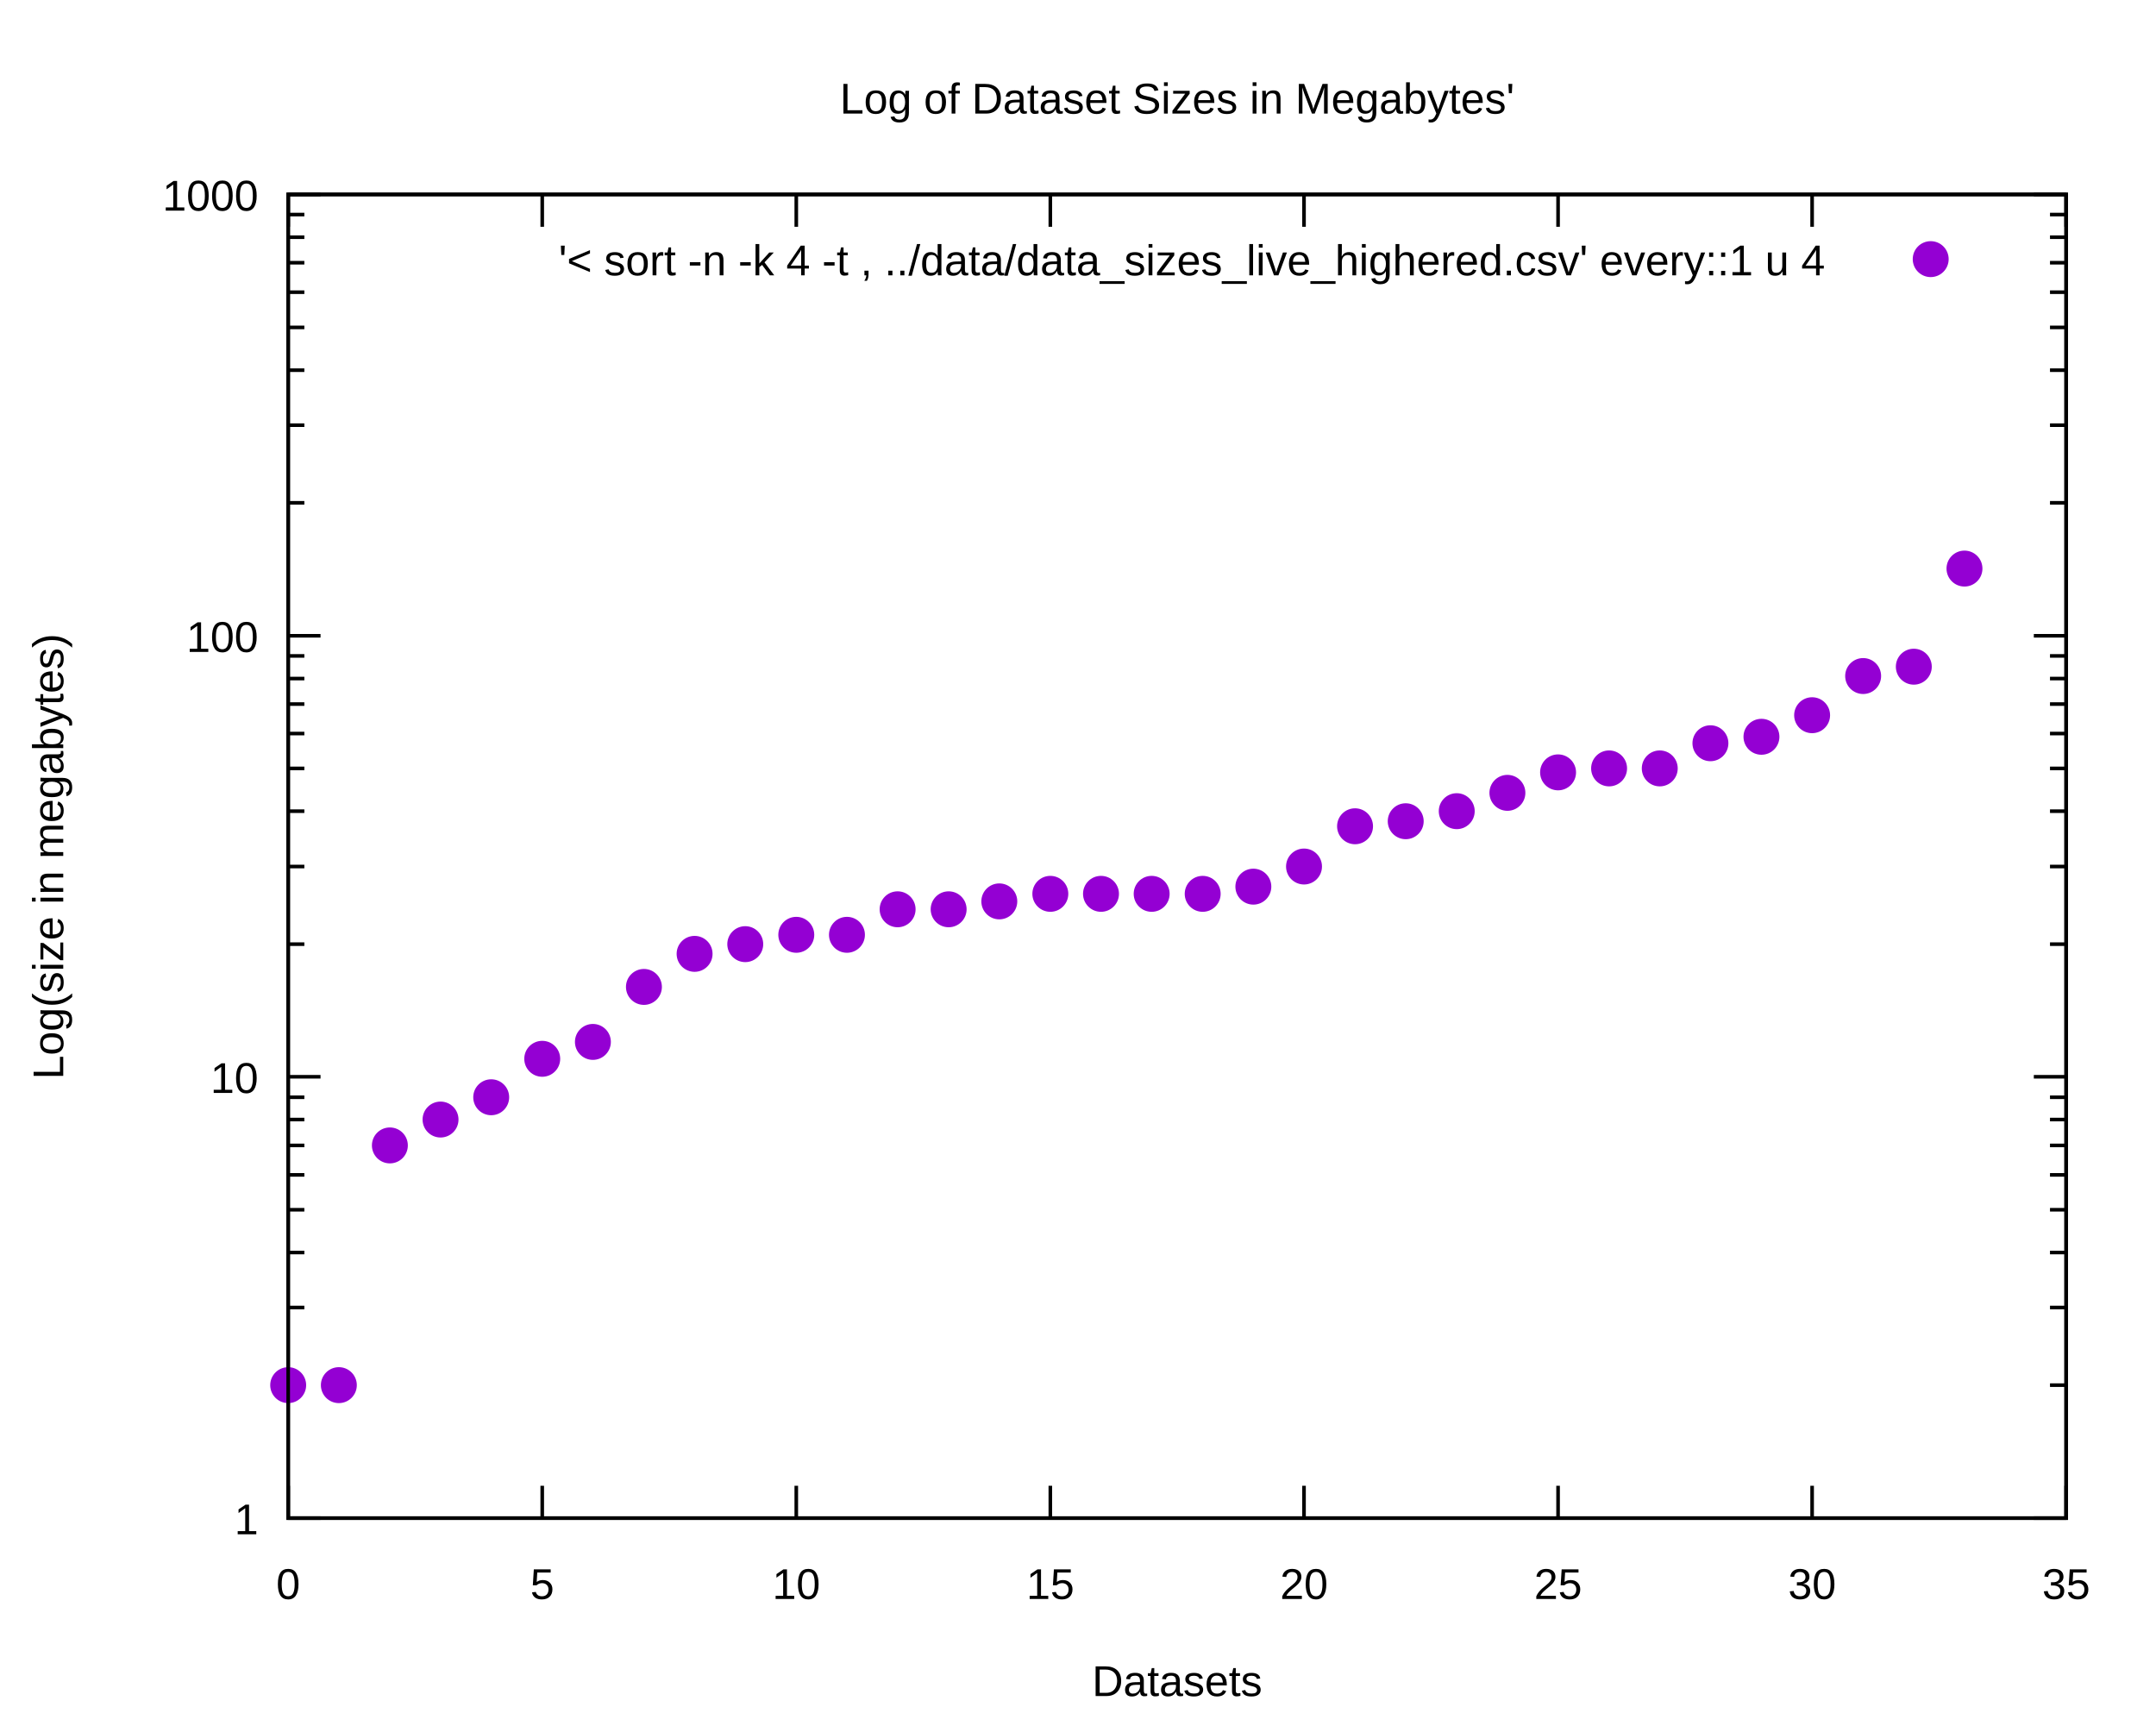
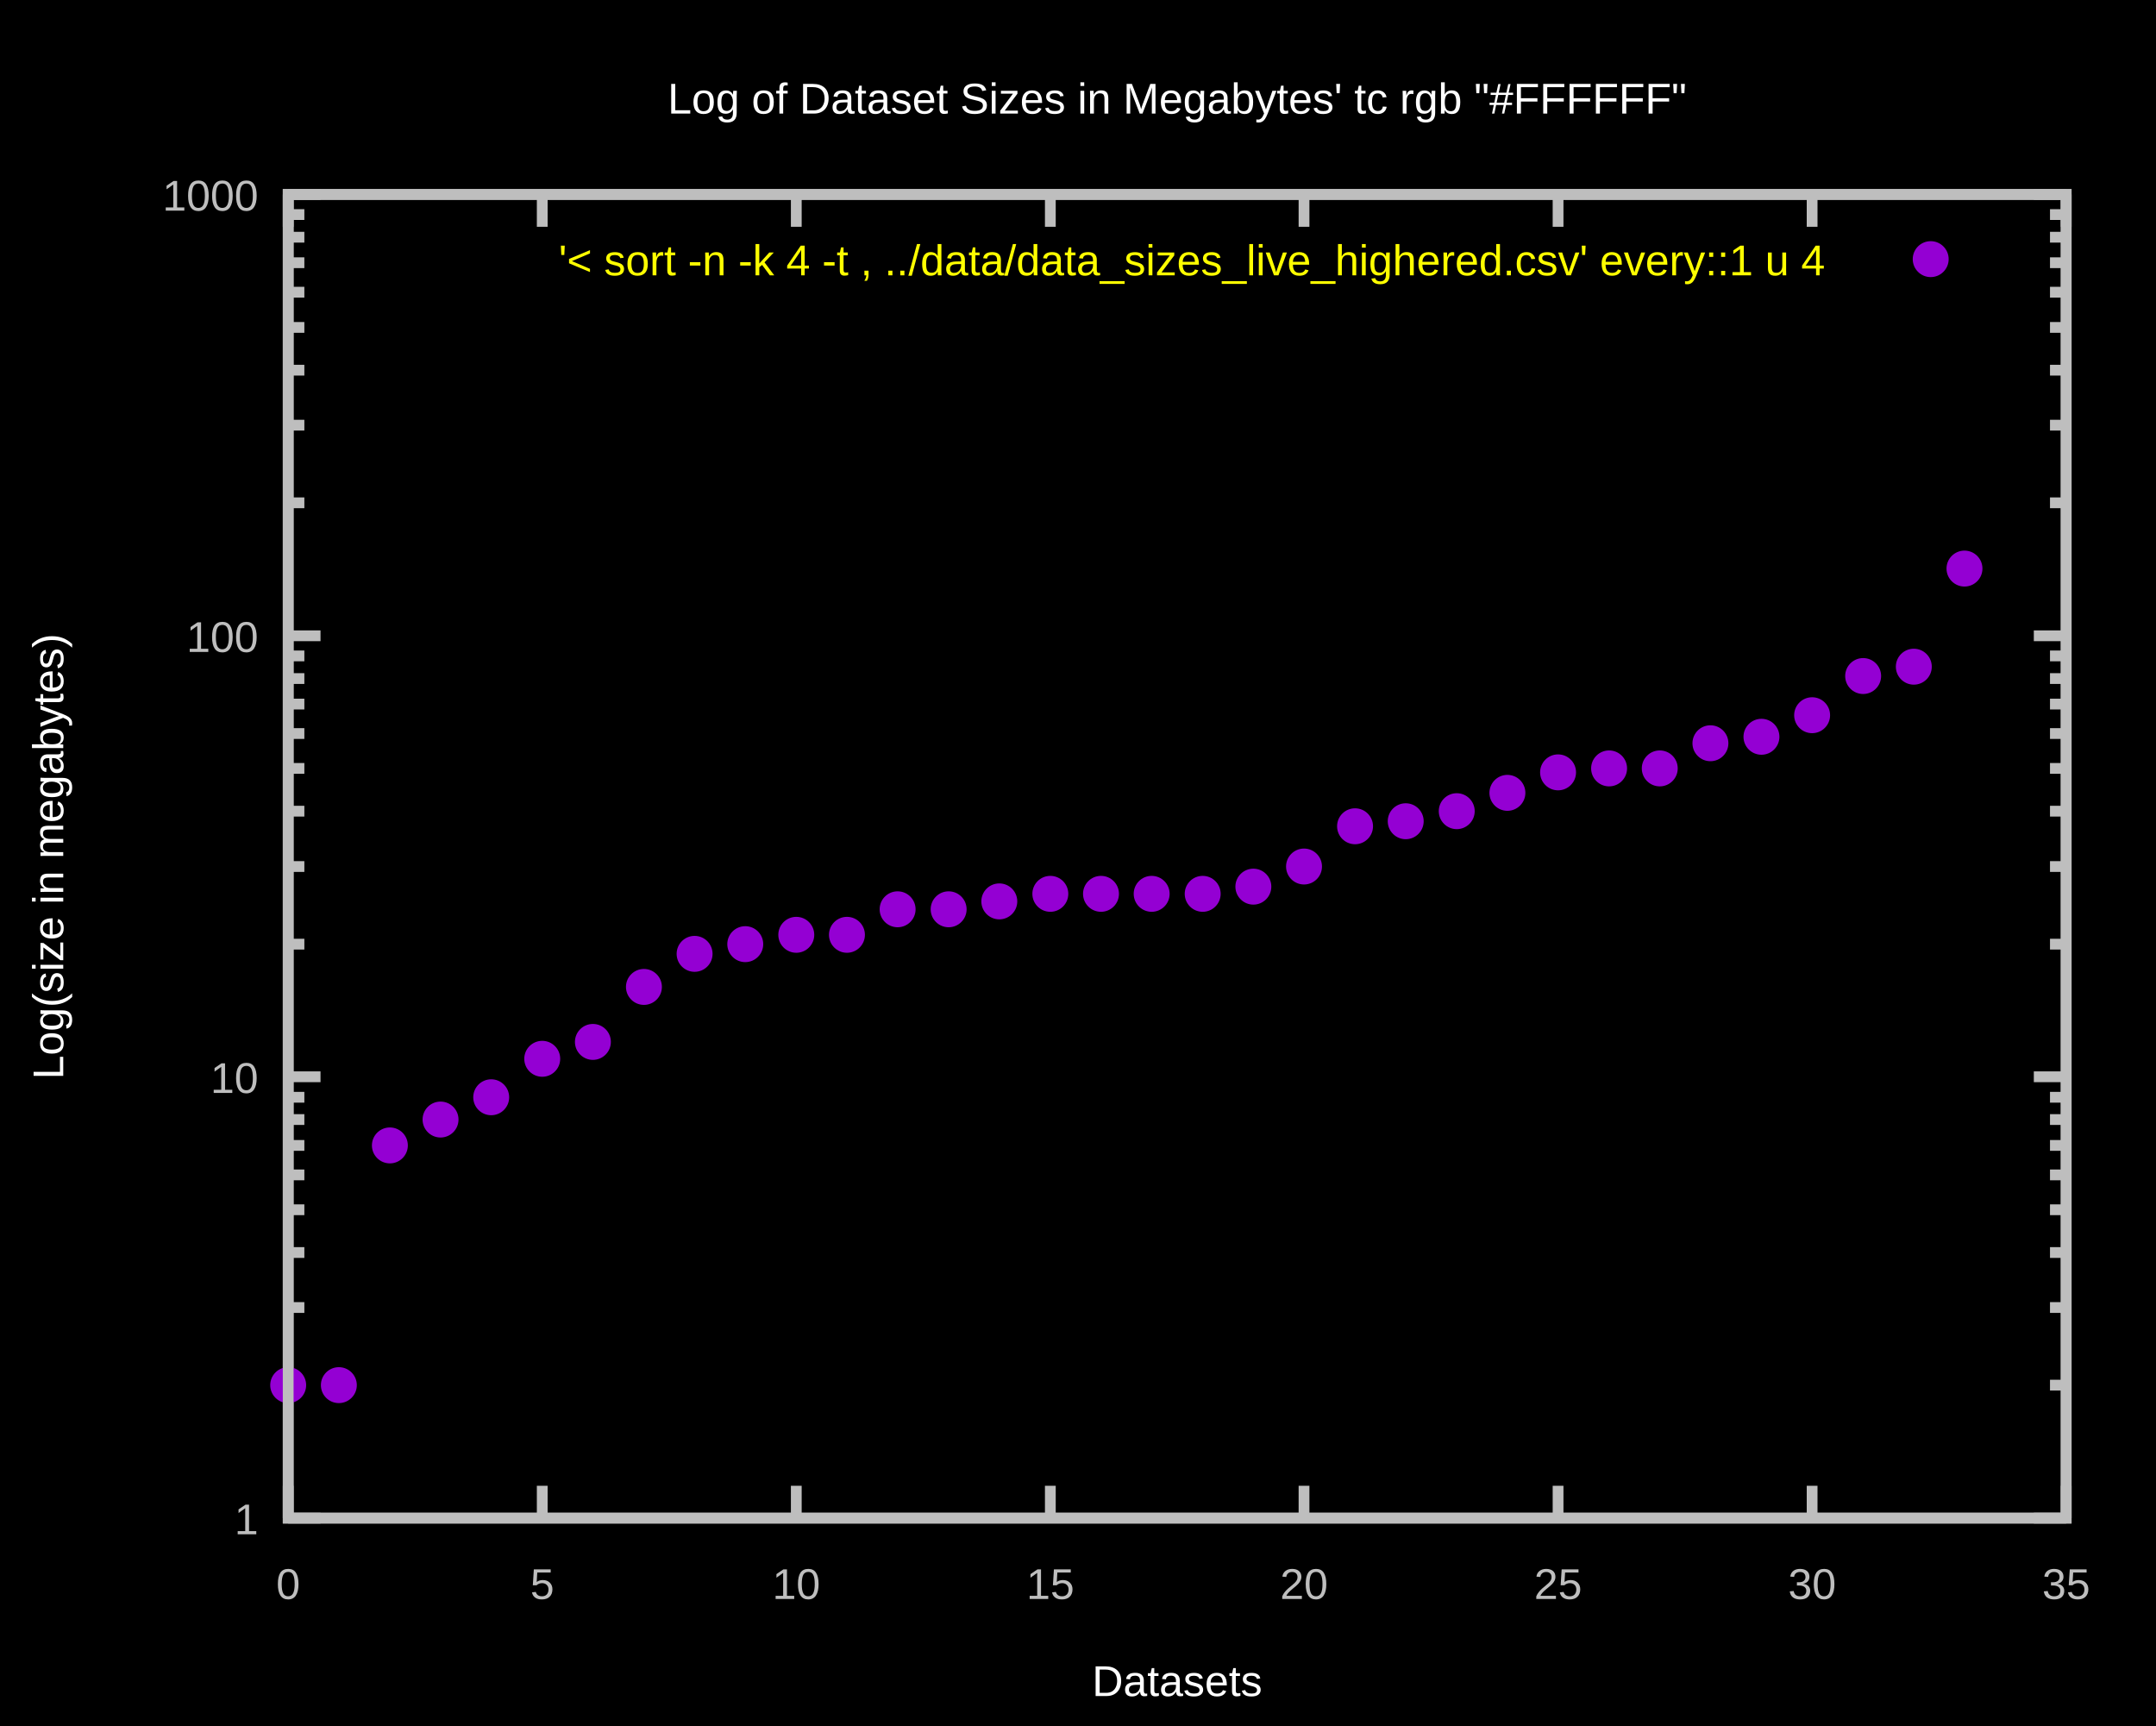
<svg xmlns="http://www.w3.org/2000/svg" xmlns:xlink="http://www.w3.org/1999/xlink" width="600" height="480" viewBox="0 0 600 480">
  <g id="gnuplot_canvas">
    <rect x="0" y="0" width="600" height="480" fill="none" />
    <defs>
      <circle id="gpDot" r="0.5" stroke-width="0.5" />
      <path id="gpPt0" stroke-width="0.222" stroke="currentColor" d="M-1,0 h2 M0,-1 v2" />
      <path id="gpPt1" stroke-width="0.222" stroke="currentColor" d="M-1,-1 L1,1 M1,-1 L-1,1" />
      <path id="gpPt2" stroke-width="0.222" stroke="currentColor" d="M-1,0 L1,0 M0,-1 L0,1 M-1,-1 L1,1 M-1,1 L1,-1" />
      <rect id="gpPt3" stroke-width="0.222" stroke="currentColor" x="-1" y="-1" width="2" height="2" />
      <rect id="gpPt4" stroke-width="0.222" stroke="currentColor" fill="currentColor" x="-1" y="-1" width="2" height="2" />
      <circle id="gpPt5" stroke-width="0.222" stroke="currentColor" cx="0" cy="0" r="1" />
      <use xlink:href="#gpPt5" id="gpPt6" fill="currentColor" stroke="none" />
      <path id="gpPt7" stroke-width="0.222" stroke="currentColor" d="M0,-1.33 L-1.33,0.67 L1.33,0.67 z" />
      <use xlink:href="#gpPt7" id="gpPt8" fill="currentColor" stroke="none" />
      <use xlink:href="#gpPt7" id="gpPt9" stroke="currentColor" transform="rotate(180)" />
      <use xlink:href="#gpPt9" id="gpPt10" fill="currentColor" stroke="none" />
      <use xlink:href="#gpPt3" id="gpPt11" stroke="currentColor" transform="rotate(45)" />
      <use xlink:href="#gpPt11" id="gpPt12" fill="currentColor" stroke="none" />
      <path id="gpPt13" stroke-width="0.222" stroke="currentColor" d="M0,1.330 L1.265,0.411 L0.782,-1.067 L-0.782,-1.076 L-1.265,0.411 z" />
      <use xlink:href="#gpPt13" id="gpPt14" fill="currentColor" stroke="none" />
      <filter id="textbox" filterUnits="objectBoundingBox" x="0" y="0" height="1" width="1">
        <feFlood flood-color="white" flood-opacity="1" result="bgnd" />
        <feComposite in="SourceGraphic" in2="bgnd" operator="atop" />
      </filter>
      <filter id="greybox" filterUnits="objectBoundingBox" x="0" y="0" height="1" width="1">
        <feFlood flood-color="lightgrey" flood-opacity="1" result="grey" />
        <feComposite in="SourceGraphic" in2="grey" operator="atop" />
      </filter>
    </defs>
-     <g fill="none" color="white" stroke="black" stroke-width="1.00" stroke-linecap="butt" stroke-linejoin="miter">
+     <g fill="none" color="white" stroke="rgb(190, 190, 190)" stroke-width="3.00" stroke-linecap="butt" stroke-linejoin="miter">
+ </g>
+     <g fill="none" color="white" stroke="currentColor" stroke-width="1.00" stroke-linecap="butt" stroke-linejoin="miter">
</g>
    <g fill="none" color="black" stroke="currentColor" stroke-width="1.00" stroke-linecap="butt" stroke-linejoin="miter">
-       <path stroke="black" d="M80.2,422.4 L89.2,422.4 M575.0,422.4 L566.0,422.4  " />
-       <g transform="translate(71.9,426.9)" stroke="none" fill="black" font-family="Arial" font-size="12.00" text-anchor="end">
+       <g stroke="none" shape-rendering="crispEdges">
+         <polygon fill="rgb(  0,   0,   0)" points="0.0,480.0 599.9,480.0 599.9,0.1 0.0,0.1 " />
+       </g>
+       <path stroke="black" d="M0.0,480.0 L0.0,0.1 L599.9,0.1 L599.9,480.0 L0.0,480.0 Z  " />
+     </g>
+     <g fill="none" color="black" stroke="black" stroke-width="3.00" stroke-linecap="butt" stroke-linejoin="miter">
+ </g>
+     <g fill="none" color="black" stroke="currentColor" stroke-width="3.00" stroke-linecap="butt" stroke-linejoin="miter">
+       <path stroke="rgb(190, 190, 190)" d="M80.2,422.4 L89.2,422.4 M575.0,422.4 L566.0,422.4  " />
+       <g transform="translate(71.9,426.9)" stroke="none" fill="rgb(190,190,190)" font-family="Arial" font-size="12.00" text-anchor="end">
        <text>
          <tspan font-family="Arial"> 1</tspan>
        </text>
      </g>
    </g>
-     <g fill="none" color="black" stroke="currentColor" stroke-width="1.00" stroke-linecap="butt" stroke-linejoin="miter">
-       <path stroke="black" d="M80.2,385.4 L84.7,385.4 M575.0,385.4 L570.5,385.4 M80.2,363.8 L84.7,363.8 M575.0,363.8 L570.5,363.8   M80.2,348.5 L84.7,348.5 M575.0,348.5 L570.5,348.5 M80.2,336.6 L84.7,336.6 M575.0,336.6 L570.5,336.6   M80.2,326.9 L84.7,326.9 M575.0,326.9 L570.5,326.9 M80.2,318.7 L84.7,318.7 M575.0,318.7 L570.5,318.7   M80.2,311.5 L84.7,311.5 M575.0,311.5 L570.5,311.5 M80.2,305.3 L84.7,305.3 M575.0,305.3 L570.5,305.3   M80.2,299.6 L89.2,299.6 M575.0,299.6 L566.0,299.6  " />
-       <g transform="translate(71.9,304.1)" stroke="none" fill="black" font-family="Arial" font-size="12.00" text-anchor="end">
+     <g fill="none" color="black" stroke="currentColor" stroke-width="3.00" stroke-linecap="butt" stroke-linejoin="miter">
+       <path stroke="rgb(190, 190, 190)" d="M80.2,385.4 L84.7,385.4 M575.0,385.4 L570.5,385.4 M80.2,363.8 L84.7,363.8 M575.0,363.8 L570.5,363.8   M80.2,348.5 L84.7,348.5 M575.0,348.5 L570.5,348.5 M80.2,336.6 L84.7,336.6 M575.0,336.6 L570.5,336.6   M80.2,326.9 L84.7,326.9 M575.0,326.9 L570.5,326.9 M80.2,318.7 L84.7,318.7 M575.0,318.7 L570.5,318.7   M80.2,311.5 L84.7,311.5 M575.0,311.5 L570.5,311.5 M80.2,305.3 L84.7,305.3 M575.0,305.3 L570.5,305.3   M80.2,299.6 L89.2,299.6 M575.0,299.6 L566.0,299.6  " />
+       <g transform="translate(71.9,304.1)" stroke="none" fill="rgb(190,190,190)" font-family="Arial" font-size="12.00" text-anchor="end">
        <text>
          <tspan font-family="Arial"> 10</tspan>
        </text>
      </g>
    </g>
-     <g fill="none" color="black" stroke="currentColor" stroke-width="1.00" stroke-linecap="butt" stroke-linejoin="miter">
-       <path stroke="black" d="M80.2,262.7 L84.7,262.7 M575.0,262.7 L570.5,262.7 M80.2,241.1 L84.7,241.1 M575.0,241.1 L570.5,241.1   M80.2,225.7 L84.7,225.7 M575.0,225.7 L570.5,225.7 M80.2,213.8 L84.7,213.8 M575.0,213.8 L570.5,213.8   M80.2,204.1 L84.7,204.1 M575.0,204.1 L570.5,204.1 M80.2,195.9 L84.7,195.9 M575.0,195.9 L570.5,195.9   M80.2,188.8 L84.7,188.8 M575.0,188.8 L570.5,188.8 M80.2,182.5 L84.7,182.5 M575.0,182.5 L570.5,182.5   M80.2,176.9 L89.2,176.9 M575.0,176.9 L566.0,176.9  " />
-       <g transform="translate(71.9,181.4)" stroke="none" fill="black" font-family="Arial" font-size="12.00" text-anchor="end">
+     <g fill="none" color="black" stroke="currentColor" stroke-width="3.00" stroke-linecap="butt" stroke-linejoin="miter">
+       <path stroke="rgb(190, 190, 190)" d="M80.2,262.7 L84.7,262.7 M575.0,262.7 L570.5,262.7 M80.2,241.1 L84.7,241.1 M575.0,241.1 L570.5,241.1   M80.2,225.7 L84.7,225.7 M575.0,225.7 L570.5,225.7 M80.2,213.8 L84.7,213.8 M575.0,213.8 L570.5,213.8   M80.2,204.1 L84.7,204.1 M575.0,204.1 L570.5,204.1 M80.2,195.9 L84.7,195.9 M575.0,195.9 L570.5,195.9   M80.2,188.8 L84.7,188.8 M575.0,188.8 L570.5,188.8 M80.2,182.5 L84.7,182.5 M575.0,182.5 L570.5,182.5   M80.2,176.9 L89.2,176.9 M575.0,176.9 L566.0,176.9  " />
+       <g transform="translate(71.9,181.4)" stroke="none" fill="rgb(190,190,190)" font-family="Arial" font-size="12.00" text-anchor="end">
        <text>
          <tspan font-family="Arial"> 100</tspan>
        </text>
      </g>
    </g>
-     <g fill="none" color="black" stroke="currentColor" stroke-width="1.00" stroke-linecap="butt" stroke-linejoin="miter">
-       <path stroke="black" d="M80.2,139.9 L84.7,139.9 M575.0,139.9 L570.5,139.9 M80.2,118.3 L84.7,118.3 M575.0,118.3 L570.5,118.3   M80.2,103.0 L84.7,103.0 M575.0,103.0 L570.5,103.0 M80.2,91.1 L84.7,91.1 M575.0,91.1 L570.5,91.1   M80.2,81.3 L84.7,81.3 M575.0,81.3 L570.5,81.3 M80.2,73.1 L84.7,73.1 M575.0,73.1 L570.5,73.1   M80.2,66.0 L84.7,66.0 M575.0,66.0 L570.5,66.0 M80.2,59.7 L84.7,59.7 M575.0,59.7 L570.5,59.7   M80.2,54.1 L89.2,54.1 M575.0,54.1 L566.0,54.1  " />
-       <g transform="translate(71.9,58.6)" stroke="none" fill="black" font-family="Arial" font-size="12.00" text-anchor="end">
+     <g fill="none" color="black" stroke="currentColor" stroke-width="3.00" stroke-linecap="butt" stroke-linejoin="miter">
+       <path stroke="rgb(190, 190, 190)" d="M80.2,139.9 L84.7,139.9 M575.0,139.9 L570.5,139.9 M80.2,118.3 L84.7,118.3 M575.0,118.3 L570.5,118.3   M80.2,103.0 L84.7,103.0 M575.0,103.0 L570.5,103.0 M80.2,91.1 L84.7,91.1 M575.0,91.1 L570.5,91.1   M80.2,81.3 L84.7,81.3 M575.0,81.3 L570.5,81.3 M80.2,73.1 L84.7,73.1 M575.0,73.1 L570.5,73.1   M80.2,66.0 L84.7,66.0 M575.0,66.0 L570.5,66.0 M80.2,59.7 L84.7,59.7 M575.0,59.7 L570.5,59.7   M80.2,54.1 L89.2,54.1 M575.0,54.1 L566.0,54.1  " />
+       <g transform="translate(71.9,58.6)" stroke="none" fill="rgb(190,190,190)" font-family="Arial" font-size="12.00" text-anchor="end">
        <text>
          <tspan font-family="Arial"> 1000</tspan>
        </text>
      </g>
    </g>
-     <g fill="none" color="black" stroke="currentColor" stroke-width="1.00" stroke-linecap="butt" stroke-linejoin="miter">
-       <path stroke="black" d="M80.2,422.4 L80.2,413.4 M80.2,54.1 L80.2,63.1  " />
-       <g transform="translate(80.2,444.9)" stroke="none" fill="black" font-family="Arial" font-size="12.00" text-anchor="middle">
+     <g fill="none" color="black" stroke="currentColor" stroke-width="3.00" stroke-linecap="butt" stroke-linejoin="miter">
+       <path stroke="rgb(190, 190, 190)" d="M80.2,422.4 L80.2,413.4 M80.2,54.1 L80.2,63.1  " />
+       <g transform="translate(80.2,444.9)" stroke="none" fill="rgb(190,190,190)" font-family="Arial" font-size="12.00" text-anchor="middle">
        <text>
          <tspan font-family="Arial"> 0</tspan>
        </text>
      </g>
    </g>
-     <g fill="none" color="black" stroke="currentColor" stroke-width="1.00" stroke-linecap="butt" stroke-linejoin="miter">
-       <path stroke="black" d="M150.9,422.4 L150.9,413.4 M150.9,54.1 L150.9,63.1  " />
-       <g transform="translate(150.9,444.9)" stroke="none" fill="black" font-family="Arial" font-size="12.00" text-anchor="middle">
+     <g fill="none" color="black" stroke="currentColor" stroke-width="3.00" stroke-linecap="butt" stroke-linejoin="miter">
+       <path stroke="rgb(190, 190, 190)" d="M150.9,422.4 L150.9,413.4 M150.9,54.1 L150.9,63.1  " />
+       <g transform="translate(150.9,444.9)" stroke="none" fill="rgb(190,190,190)" font-family="Arial" font-size="12.00" text-anchor="middle">
        <text>
          <tspan font-family="Arial"> 5</tspan>
        </text>
      </g>
    </g>
-     <g fill="none" color="black" stroke="currentColor" stroke-width="1.00" stroke-linecap="butt" stroke-linejoin="miter">
-       <path stroke="black" d="M221.6,422.4 L221.6,413.4 M221.6,54.1 L221.6,63.1  " />
-       <g transform="translate(221.6,444.9)" stroke="none" fill="black" font-family="Arial" font-size="12.00" text-anchor="middle">
+     <g fill="none" color="black" stroke="currentColor" stroke-width="3.00" stroke-linecap="butt" stroke-linejoin="miter">
+       <path stroke="rgb(190, 190, 190)" d="M221.6,422.4 L221.6,413.4 M221.6,54.1 L221.6,63.1  " />
+       <g transform="translate(221.6,444.9)" stroke="none" fill="rgb(190,190,190)" font-family="Arial" font-size="12.00" text-anchor="middle">
        <text>
          <tspan font-family="Arial"> 10</tspan>
        </text>
      </g>
    </g>
-     <g fill="none" color="black" stroke="currentColor" stroke-width="1.00" stroke-linecap="butt" stroke-linejoin="miter">
-       <path stroke="black" d="M292.3,422.4 L292.3,413.4 M292.3,54.1 L292.3,63.1  " />
-       <g transform="translate(292.3,444.9)" stroke="none" fill="black" font-family="Arial" font-size="12.00" text-anchor="middle">
+     <g fill="none" color="black" stroke="currentColor" stroke-width="3.00" stroke-linecap="butt" stroke-linejoin="miter">
+       <path stroke="rgb(190, 190, 190)" d="M292.3,422.4 L292.3,413.4 M292.3,54.1 L292.3,63.1  " />
+       <g transform="translate(292.3,444.9)" stroke="none" fill="rgb(190,190,190)" font-family="Arial" font-size="12.00" text-anchor="middle">
        <text>
          <tspan font-family="Arial"> 15</tspan>
        </text>
      </g>
    </g>
-     <g fill="none" color="black" stroke="currentColor" stroke-width="1.00" stroke-linecap="butt" stroke-linejoin="miter">
-       <path stroke="black" d="M362.9,422.4 L362.9,413.4 M362.9,54.1 L362.9,63.1  " />
-       <g transform="translate(362.9,444.9)" stroke="none" fill="black" font-family="Arial" font-size="12.00" text-anchor="middle">
+     <g fill="none" color="black" stroke="currentColor" stroke-width="3.00" stroke-linecap="butt" stroke-linejoin="miter">
+       <path stroke="rgb(190, 190, 190)" d="M362.9,422.4 L362.9,413.4 M362.9,54.1 L362.9,63.1  " />
+       <g transform="translate(362.9,444.9)" stroke="none" fill="rgb(190,190,190)" font-family="Arial" font-size="12.00" text-anchor="middle">
        <text>
          <tspan font-family="Arial"> 20</tspan>
        </text>
      </g>
    </g>
-     <g fill="none" color="black" stroke="currentColor" stroke-width="1.00" stroke-linecap="butt" stroke-linejoin="miter">
-       <path stroke="black" d="M433.6,422.4 L433.6,413.4 M433.6,54.1 L433.6,63.1  " />
-       <g transform="translate(433.6,444.9)" stroke="none" fill="black" font-family="Arial" font-size="12.00" text-anchor="middle">
+     <g fill="none" color="black" stroke="currentColor" stroke-width="3.00" stroke-linecap="butt" stroke-linejoin="miter">
+       <path stroke="rgb(190, 190, 190)" d="M433.6,422.4 L433.6,413.4 M433.6,54.1 L433.6,63.1  " />
+       <g transform="translate(433.6,444.9)" stroke="none" fill="rgb(190,190,190)" font-family="Arial" font-size="12.00" text-anchor="middle">
        <text>
          <tspan font-family="Arial"> 25</tspan>
        </text>
      </g>
    </g>
-     <g fill="none" color="black" stroke="currentColor" stroke-width="1.00" stroke-linecap="butt" stroke-linejoin="miter">
-       <path stroke="black" d="M504.3,422.4 L504.3,413.4 M504.3,54.1 L504.3,63.1  " />
-       <g transform="translate(504.3,444.9)" stroke="none" fill="black" font-family="Arial" font-size="12.00" text-anchor="middle">
+     <g fill="none" color="black" stroke="currentColor" stroke-width="3.00" stroke-linecap="butt" stroke-linejoin="miter">
+       <path stroke="rgb(190, 190, 190)" d="M504.3,422.4 L504.3,413.4 M504.3,54.1 L504.3,63.1  " />
+       <g transform="translate(504.3,444.9)" stroke="none" fill="rgb(190,190,190)" font-family="Arial" font-size="12.00" text-anchor="middle">
        <text>
          <tspan font-family="Arial"> 30</tspan>
        </text>
      </g>
    </g>
-     <g fill="none" color="black" stroke="currentColor" stroke-width="1.00" stroke-linecap="butt" stroke-linejoin="miter">
-       <path stroke="black" d="M575.0,422.4 L575.0,413.4 M575.0,54.1 L575.0,63.1  " />
-       <g transform="translate(575.0,444.9)" stroke="none" fill="black" font-family="Arial" font-size="12.00" text-anchor="middle">
+     <g fill="none" color="black" stroke="currentColor" stroke-width="3.00" stroke-linecap="butt" stroke-linejoin="miter">
+       <path stroke="rgb(190, 190, 190)" d="M575.0,422.4 L575.0,413.4 M575.0,54.1 L575.0,63.1  " />
+       <g transform="translate(575.0,444.9)" stroke="none" fill="rgb(190,190,190)" font-family="Arial" font-size="12.00" text-anchor="middle">
        <text>
          <tspan font-family="Arial"> 35</tspan>
        </text>
      </g>
    </g>
-     <g fill="none" color="black" stroke="currentColor" stroke-width="1.00" stroke-linecap="butt" stroke-linejoin="miter">
- </g>
-     <g fill="none" color="black" stroke="currentColor" stroke-width="1.00" stroke-linecap="butt" stroke-linejoin="miter">
-       <path stroke="black" d="M80.2,54.1 L80.2,422.4 L575.0,422.4 L575.0,54.1 L80.2,54.1 Z  " />
-     </g>
-     <g fill="none" color="black" stroke="currentColor" stroke-width="1.00" stroke-linecap="butt" stroke-linejoin="miter">
-       <g transform="translate(17.6,238.3) rotate(270)" stroke="none" fill="black" font-family="Arial" font-size="12.00" text-anchor="middle">
+     <g fill="none" color="black" stroke="currentColor" stroke-width="3.00" stroke-linecap="butt" stroke-linejoin="miter">
+ </g>
+     <g fill="none" color="black" stroke="currentColor" stroke-width="3.00" stroke-linecap="butt" stroke-linejoin="miter">
+       <path stroke="rgb(190, 190, 190)" d="M80.2,54.1 L80.2,422.4 L575.0,422.4 L575.0,54.1 L80.2,54.1 Z  " />
+     </g>
+     <g fill="none" color="black" stroke="currentColor" stroke-width="3.00" stroke-linecap="butt" stroke-linejoin="miter">
+       <g transform="translate(17.6,238.3) rotate(270)" stroke="none" fill="rgb(255,255,255)" font-family="Arial" font-size="12.00" text-anchor="middle">
        <text>
          <tspan font-family="Arial">Log(size in megabytes)</tspan>
        </text>
      </g>
    </g>
-     <g fill="none" color="black" stroke="currentColor" stroke-width="1.00" stroke-linecap="butt" stroke-linejoin="miter">
-       <g transform="translate(327.6,471.9)" stroke="none" fill="black" font-family="Arial" font-size="12.00" text-anchor="middle">
+     <g fill="none" color="black" stroke="currentColor" stroke-width="3.00" stroke-linecap="butt" stroke-linejoin="miter">
+       <g transform="translate(327.6,471.9)" stroke="none" fill="rgb(255,255,255)" font-family="Arial" font-size="12.00" text-anchor="middle">
        <text>
          <tspan font-family="Arial">Datasets</tspan>
        </text>
      </g>
    </g>
-     <g fill="none" color="black" stroke="currentColor" stroke-width="1.00" stroke-linecap="butt" stroke-linejoin="miter">
-       <g transform="translate(327.6,31.6)" stroke="none" fill="black" font-family="Arial" font-size="12.00" text-anchor="middle">
-         <text>
-           <tspan font-family="Arial">Log of Dataset Sizes in Megabytes'</tspan>
-         </text>
-       </g>
-     </g>
+     <g fill="none" color="black" stroke="currentColor" stroke-width="3.00" stroke-linecap="butt" stroke-linejoin="miter">
+       <g transform="translate(327.6,31.6)" stroke="none" fill="rgb(255,255,255)" font-family="Arial" font-size="12.00" text-anchor="middle">
+         <text>
+           <tspan font-family="Arial">Log of Dataset Sizes in Megabytes' tc rgb "#FFFFFF"</tspan>
+         </text>
+       </g>
+     </g>
+     <g fill="none" color="black" stroke="currentColor" stroke-width="3.00" stroke-linecap="butt" stroke-linejoin="miter">
+ </g>
    <g id="gnuplot_plot_1">
+       <g fill="none" color="white" stroke="currentColor" stroke-width="1.00" stroke-linecap="butt" stroke-linejoin="miter">
+ </g>
      <g fill="none" color="black" stroke="currentColor" stroke-width="1.00" stroke-linecap="butt" stroke-linejoin="miter">
-         <g transform="translate(507.9,76.6)" stroke="none" fill="black" font-family="Arial" font-size="12.00" text-anchor="end">
+         <g transform="translate(507.9,76.6)" stroke="none" fill="rgb(255,255,0)" font-family="Arial" font-size="12.00" text-anchor="end">
          <text>'&lt; sort -n -k 4 -t , ../data/data_sizes_live_highered.csv' every::1 u 4</text>
        </g>
      </g>
      <g fill="none" color="black" stroke="currentColor" stroke-width="1.00" stroke-linecap="butt" stroke-linejoin="miter">
        <use xlink:href="#gpPt6" transform="translate(80.2,385.4) scale(4.50)" color="rgb(148,   0, 211)" />
        <use xlink:href="#gpPt6" transform="translate(94.3,385.4) scale(4.50)" color="rgb(148,   0, 211)" />
        <use xlink:href="#gpPt6" transform="translate(108.5,318.7) scale(4.50)" color="rgb(148,   0, 211)" />
        <use xlink:href="#gpPt6" transform="translate(122.6,311.5) scale(4.50)" color="rgb(148,   0, 211)" />
        <use xlink:href="#gpPt6" transform="translate(136.7,305.3) scale(4.50)" color="rgb(148,   0, 211)" />
        <use xlink:href="#gpPt6" transform="translate(150.9,294.6) scale(4.50)" color="rgb(148,   0, 211)" />
        <use xlink:href="#gpPt6" transform="translate(165.0,289.9) scale(4.50)" color="rgb(148,   0, 211)" />
        <use xlink:href="#gpPt6" transform="translate(179.2,274.6) scale(4.50)" color="rgb(148,   0, 211)" />
        <use xlink:href="#gpPt6" transform="translate(193.3,265.4) scale(4.50)" color="rgb(148,   0, 211)" />
        <use xlink:href="#gpPt6" transform="translate(207.4,262.7) scale(4.50)" color="rgb(148,   0, 211)" />
        <use xlink:href="#gpPt6" transform="translate(221.6,260.1) scale(4.50)" color="rgb(148,   0, 211)" />
        <use xlink:href="#gpPt6" transform="translate(235.7,260.1) scale(4.50)" color="rgb(148,   0, 211)" />
        <use xlink:href="#gpPt6" transform="translate(249.8,253.0) scale(4.50)" color="rgb(148,   0, 211)" />
        <use xlink:href="#gpPt6" transform="translate(264.0,253.0) scale(4.50)" color="rgb(148,   0, 211)" />
        <use xlink:href="#gpPt6" transform="translate(278.1,250.8) scale(4.50)" color="rgb(148,   0, 211)" />
        <use xlink:href="#gpPt6" transform="translate(292.3,248.7) scale(4.50)" color="rgb(148,   0, 211)" />
        <use xlink:href="#gpPt6" transform="translate(306.4,248.7) scale(4.50)" color="rgb(148,   0, 211)" />
        <use xlink:href="#gpPt6" transform="translate(320.5,248.7) scale(4.50)" color="rgb(148,   0, 211)" />
        <use xlink:href="#gpPt6" transform="translate(334.7,248.7) scale(4.50)" color="rgb(148,   0, 211)" />
        <use xlink:href="#gpPt6" transform="translate(348.8,246.7) scale(4.50)" color="rgb(148,   0, 211)" />
        <use xlink:href="#gpPt6" transform="translate(362.9,241.1) scale(4.50)" color="rgb(148,   0, 211)" />
        <use xlink:href="#gpPt6" transform="translate(377.1,229.9) scale(4.50)" color="rgb(148,   0, 211)" />
        <use xlink:href="#gpPt6" transform="translate(391.2,228.5) scale(4.50)" color="rgb(148,   0, 211)" />
        <use xlink:href="#gpPt6" transform="translate(405.4,225.7) scale(4.50)" color="rgb(148,   0, 211)" />
        <use xlink:href="#gpPt6" transform="translate(419.5,220.6) scale(4.50)" color="rgb(148,   0, 211)" />
        <use xlink:href="#gpPt6" transform="translate(433.6,214.9) scale(4.50)" color="rgb(148,   0, 211)" />
        <use xlink:href="#gpPt6" transform="translate(447.8,213.8) scale(4.50)" color="rgb(148,   0, 211)" />
        <use xlink:href="#gpPt6" transform="translate(461.9,213.8) scale(4.50)" color="rgb(148,   0, 211)" />
        <use xlink:href="#gpPt6" transform="translate(476.0,206.8) scale(4.50)" color="rgb(148,   0, 211)" />
        <use xlink:href="#gpPt6" transform="translate(490.2,205.0) scale(4.50)" color="rgb(148,   0, 211)" />
        <use xlink:href="#gpPt6" transform="translate(504.3,199.0) scale(4.50)" color="rgb(148,   0, 211)" />
        <use xlink:href="#gpPt6" transform="translate(518.5,188.1) scale(4.50)" color="rgb(148,   0, 211)" />
        <use xlink:href="#gpPt6" transform="translate(532.6,185.5) scale(4.50)" color="rgb(148,   0, 211)" />
        <use xlink:href="#gpPt6" transform="translate(546.7,158.2) scale(4.50)" color="rgb(148,   0, 211)" />
        <use xlink:href="#gpPt6" transform="translate(537.3,72.1) scale(4.50)" color="rgb(148,   0, 211)" />
      </g>
    </g>
    <g fill="none" color="white" stroke="rgb(148,   0, 211)" stroke-width="2.00" stroke-linecap="butt" stroke-linejoin="miter">
</g>
    <g fill="none" color="black" stroke="currentColor" stroke-width="2.00" stroke-linecap="butt" stroke-linejoin="miter">
</g>
-     <g fill="none" color="black" stroke="black" stroke-width="1.00" stroke-linecap="butt" stroke-linejoin="miter">
- </g>
-     <g fill="none" color="black" stroke="currentColor" stroke-width="1.00" stroke-linecap="butt" stroke-linejoin="miter">
-       <path stroke="black" d="M80.2,54.1 L80.2,422.4 L575.0,422.4 L575.0,54.1 L80.2,54.1 Z  " />
-     </g>
-     <g fill="none" color="black" stroke="currentColor" stroke-width="1.00" stroke-linecap="butt" stroke-linejoin="miter">
+     <g fill="none" color="black" stroke="black" stroke-width="3.00" stroke-linecap="butt" stroke-linejoin="miter">
+ </g>
+     <g fill="none" color="black" stroke="currentColor" stroke-width="3.00" stroke-linecap="butt" stroke-linejoin="miter">
+       <path stroke="rgb(190, 190, 190)" d="M80.2,54.1 L80.2,422.4 L575.0,422.4 L575.0,54.1 L80.2,54.1 Z  " />
+     </g>
+     <g fill="none" color="black" stroke="currentColor" stroke-width="3.00" stroke-linecap="butt" stroke-linejoin="miter">
</g>
  </g>
</svg>
